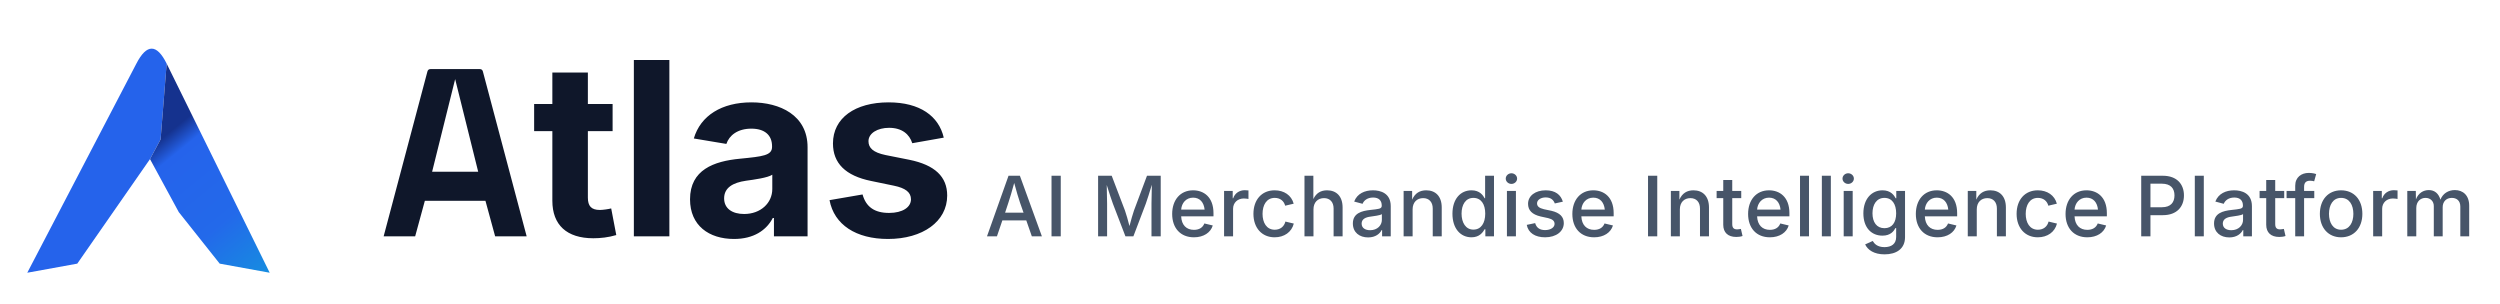
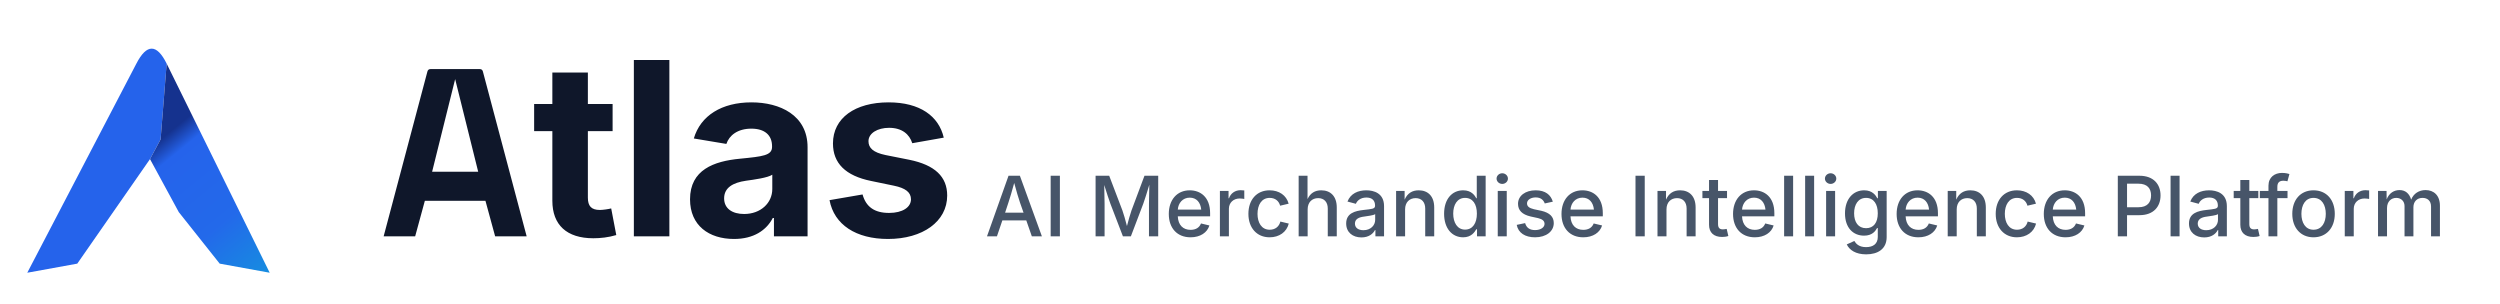
<svg xmlns="http://www.w3.org/2000/svg" viewBox="0 0 330 40">
  <svg x="0" y="0" width="40" height="40" viewBox="0 0 100 100">
    <defs>
      <linearGradient id="atlasGradient" x1="53" y1="46" x2="89" y2="90" gradientUnits="userSpaceOnUse">
        <stop offset="0%" stop-color="#15328E" />
        <stop offset="12%" stop-color="#2563EB" />
        <stop offset="60%" stop-color="#2369EA" />
        <stop offset="100%" stop-color="#168DE0" />
      </linearGradient>
    </defs>
    <path d="M45 21 L9 90 L25.5 87 L49.5 52.5 L53 46 L55 21 Q50.1 11.1 45 21 Z" fill="#2563EB" />
    <path d="M55 21 L89 90 L72.5 87 L59 70 L49.5 52.5 L53 46 Z" fill="url(#atlasGradient)" />
  </svg>
  <g transform="translate(50,-0.48) scale(0.106667)">
    <path d="M64 90 L125 90 Q128 90 128.8 92.9 L183 297 L6 297 L60.2 92.9 Q61 90 64 90 Z M94.5 102.4 L123 217 L66 217 Z M57 253 L132 253 L144 297 L45 297 Z" fill="var(--atlas-text, #0F172A)" fill-rule="evenodd" />
    <text x="189.3" y="297" font-family="'Space Grotesk','Inter','Segoe UI',sans-serif" font-weight="700" font-size="300" letter-spacing="-0.01em" fill="var(--atlas-text, #0F172A)">tlas</text>
  </g>
-   <text x="130" y="31.2" font-family="'Space Grotesk','Inter','Segoe UI',sans-serif" font-weight="500" font-size="11" letter-spacing="0.01em" fill="var(--atlas-subtitle, #475569)">AI Merchandise Intelligence Platform</text>
+   <text x="130" y="31.2" font-family="'Space Grotesk','Inter','Segoe UI',sans-serif" font-weight="500" font-size="11" letter-spacing="0em" fill="var(--atlas-subtitle, #475569)">AI Merchandise Intelligence Platform</text>
</svg>
